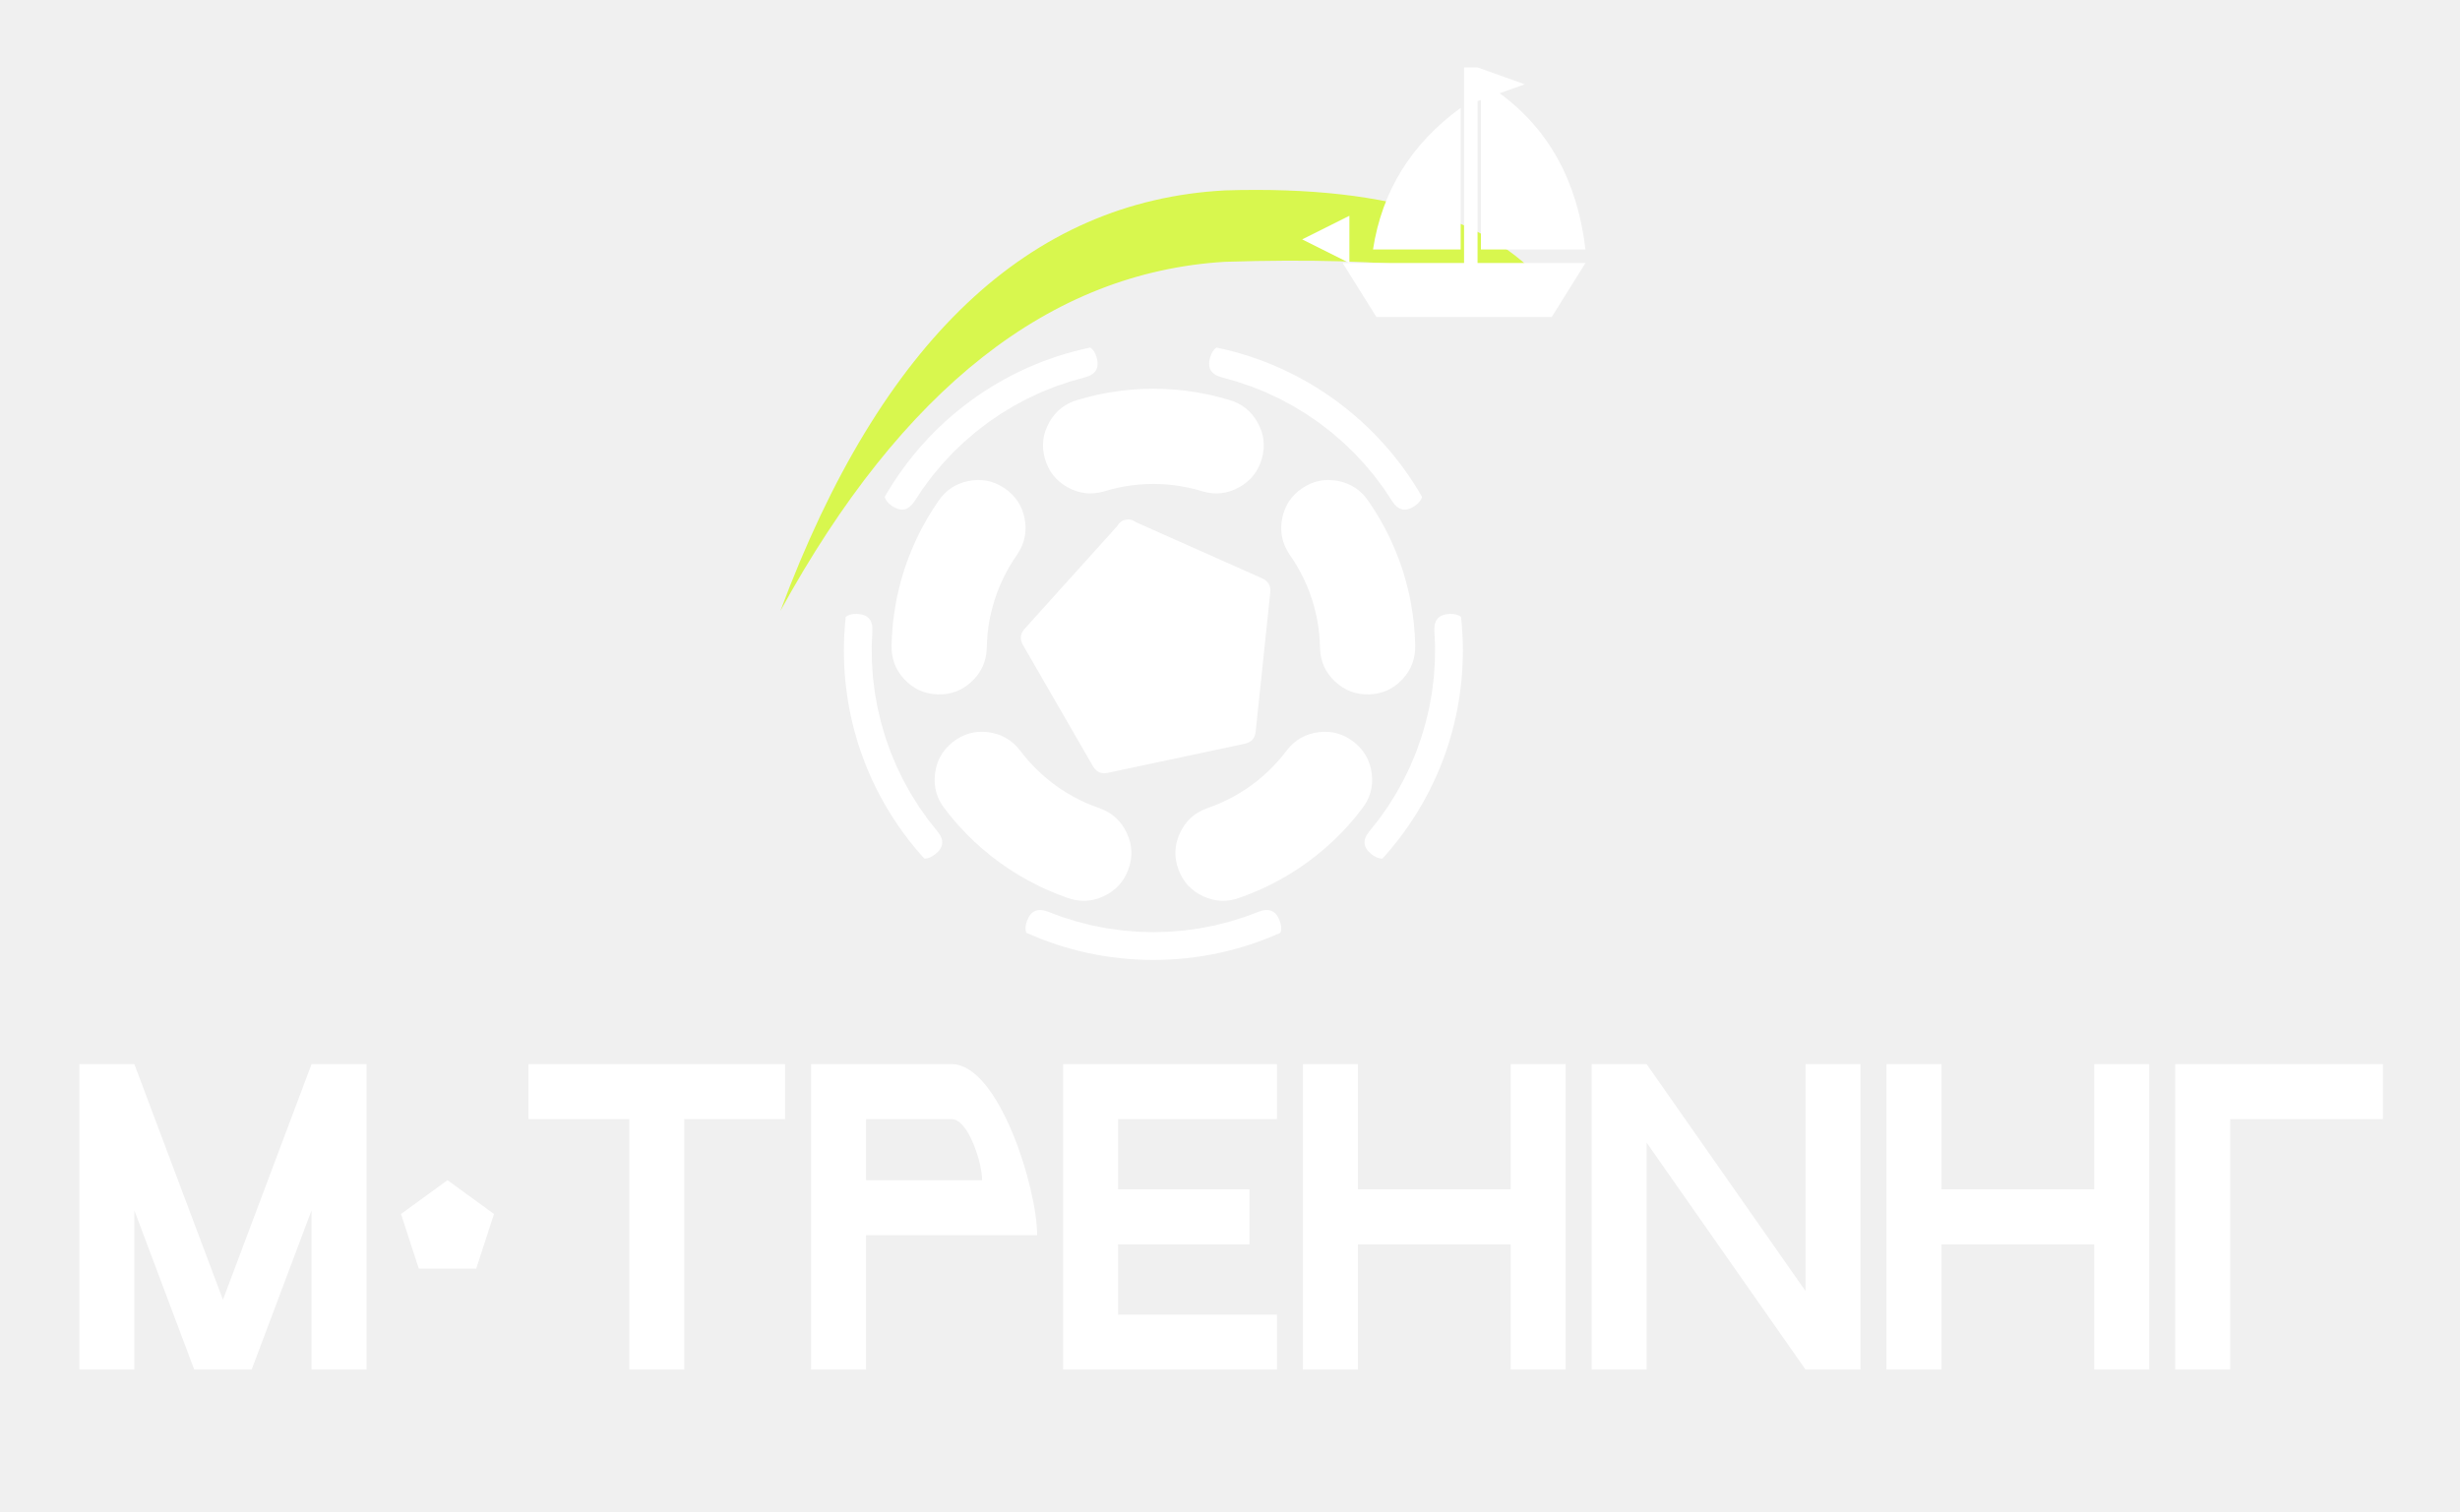
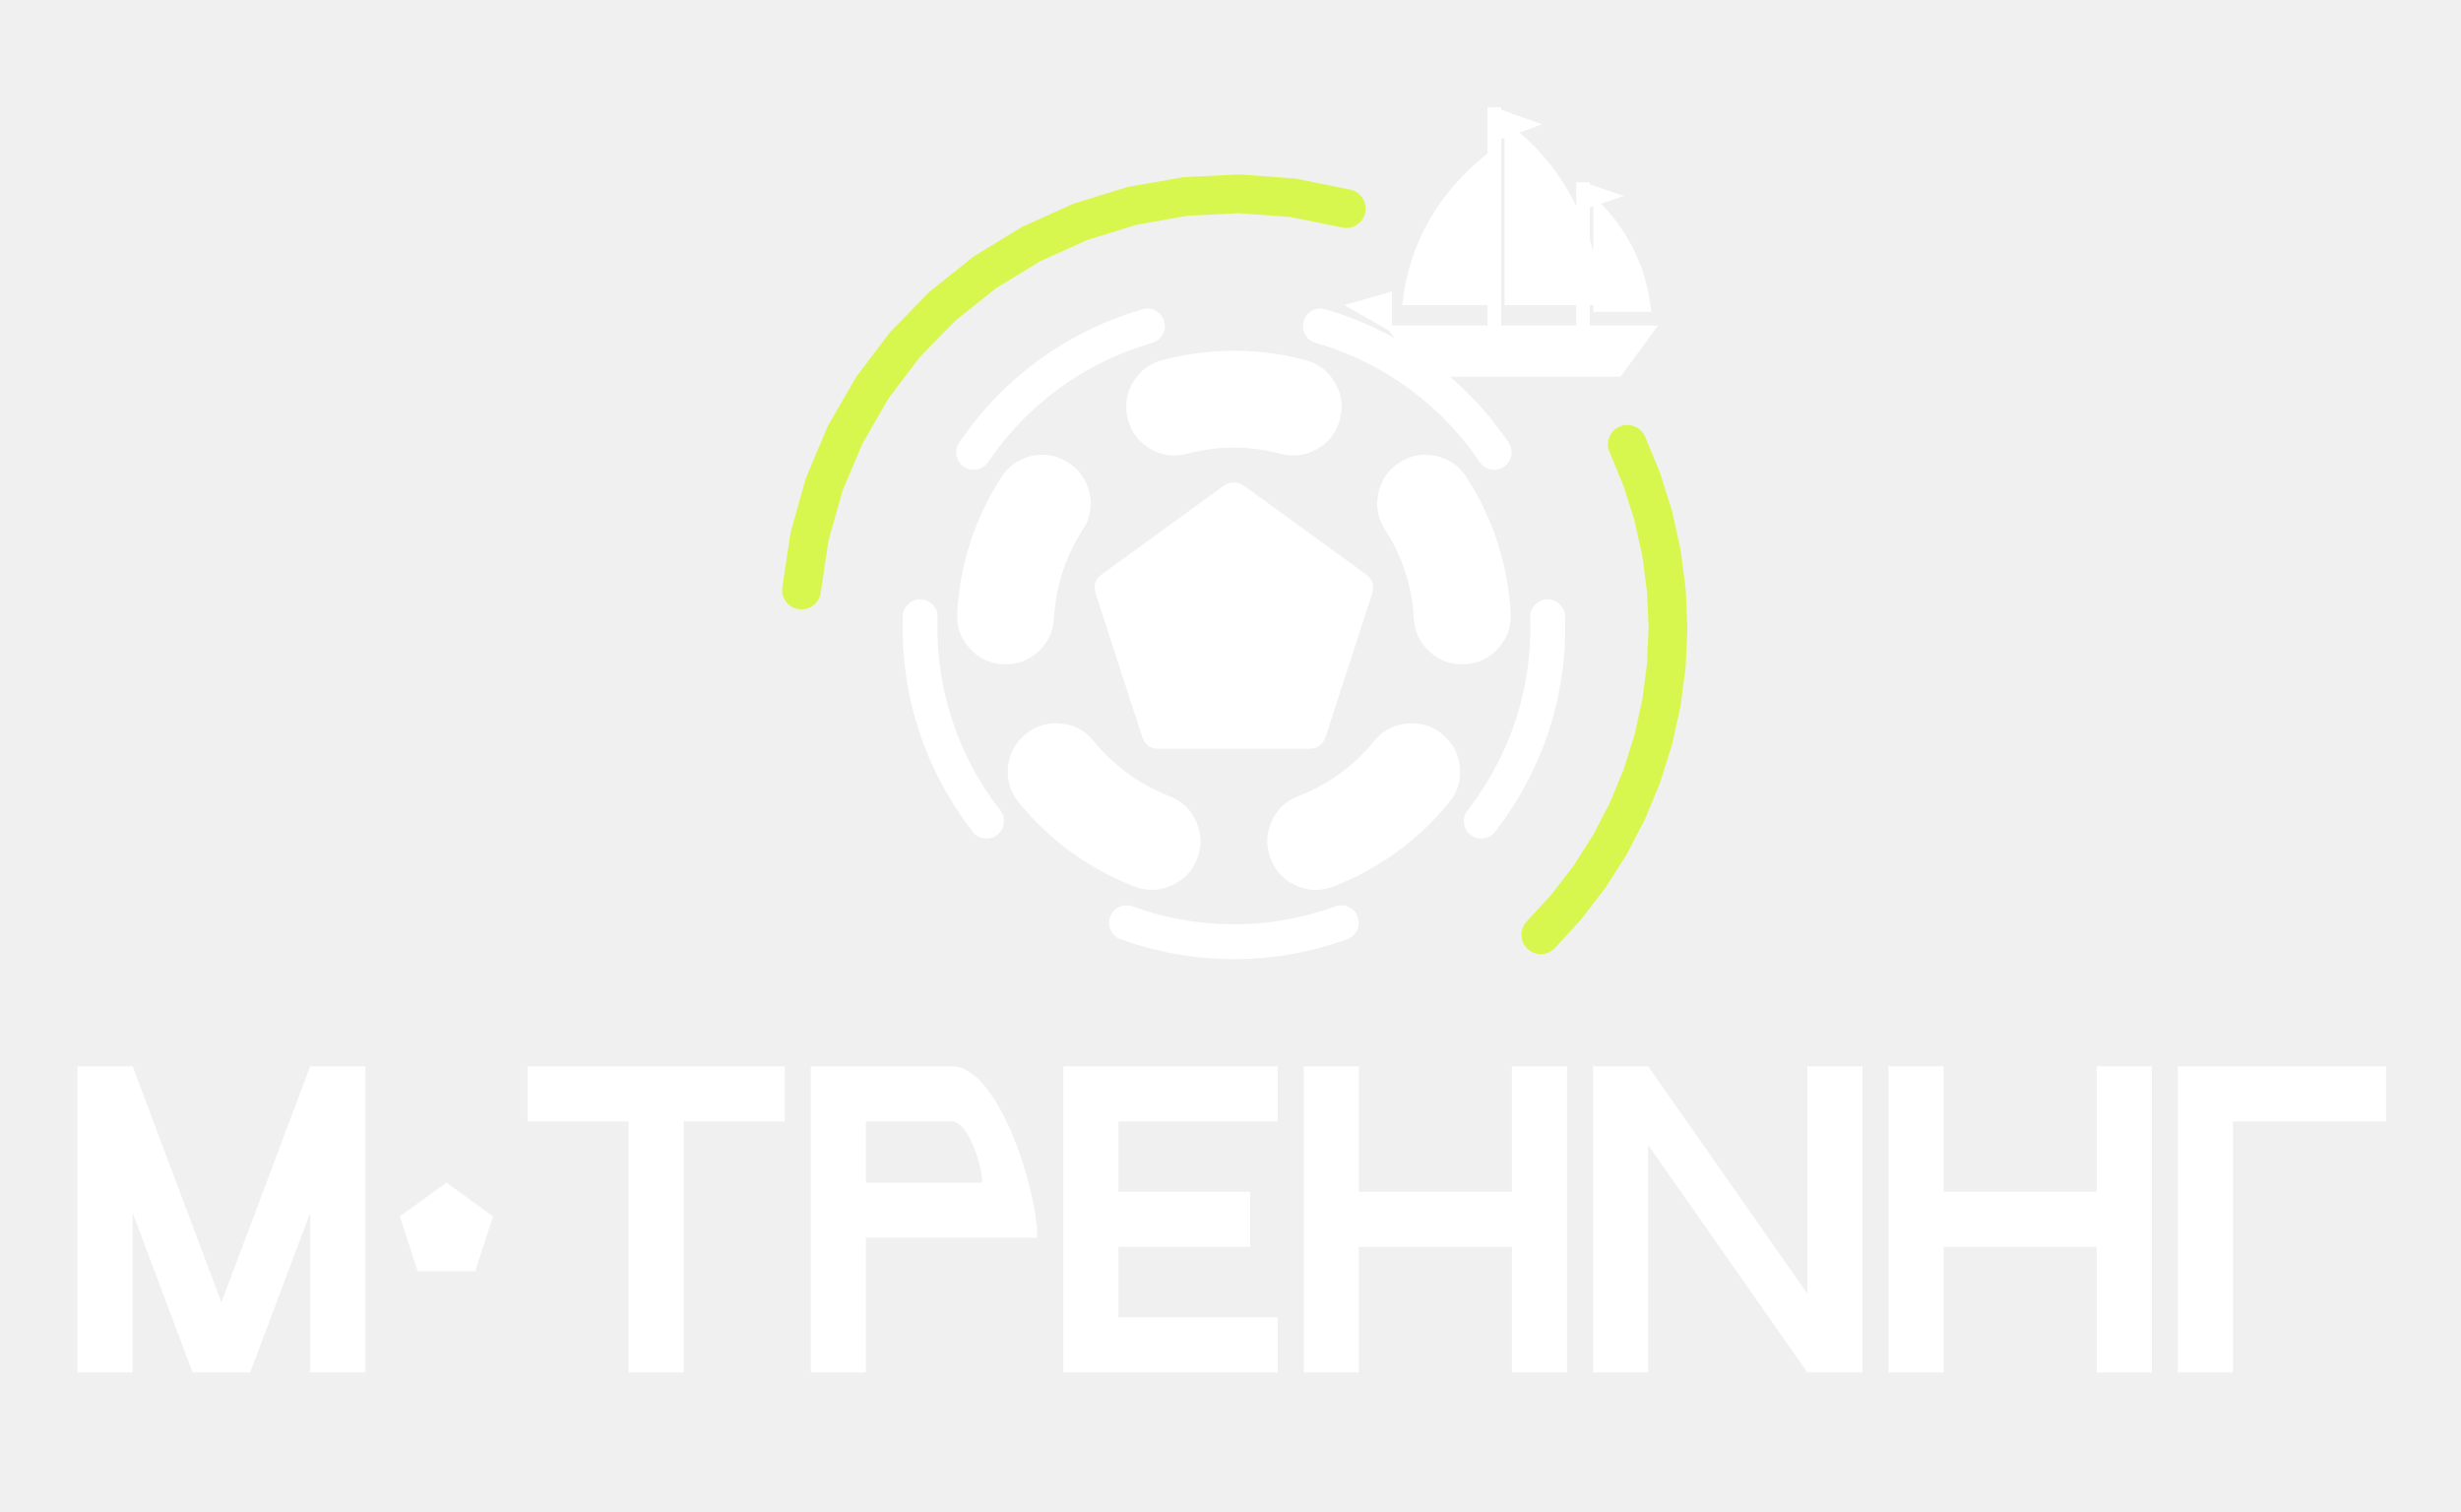
- <svg xmlns="http://www.w3.org/2000/svg" viewBox="0 0 620 381" role="img" aria-labelledby="t">
-   <g transform="translate(182.69 12)">
-     <path fill="#FFFFFF" d="M101 119.05Q102.26 118.68 103.59 119.64L135.4 133.8Q137.73 134.84 137.46 137.37L133.78 172.44Q133.51 174.97 131.02 175.5L96.53 182.83Q94.04 183.36 92.77 181.16L75.13 150.61Q73.86 148.41 75.56 146.52L98.87 120.64Q99.69 119.23 101 119.05ZM162.21 114.35 163.48 116.26Q163.62 116.47 163.75 116.68L164.95 118.64Q165.08 118.86 165.2 119.08L166.31 121.08Q166.43 121.3 166.54 121.53L167.57 123.58Q167.68 123.81 167.78 124.04L168.72 126.13Q168.82 126.36 168.91 126.6L169.76 128.73Q169.85 128.96 169.94 129.2L170.69 131.36Q170.77 131.6 170.85 131.85L171.51 134.04Q171.58 134.28 171.64 134.53L172.21 136.75Q172.27 136.99 172.33 137.24L172.8 139.48Q172.85 139.73 172.89 139.98L173.27 142.24Q173.31 142.49 173.35 142.74L173.63 145.01Q173.66 145.26 173.68 145.52L173.86 147.8Q173.88 148.05 173.89 148.31L173.98 150.59Q174.17 155.56 170.8 159.21Q167.42 162.86 162.46 163.05Q157.49 163.24 153.84 159.86Q150.19 156.49 150 151.52L149.92 149.49L149.78 147.71L149.56 145.95L149.27 144.19L148.9 142.45L148.46 140.73L147.94 139.02L147.36 137.34L146.7 135.69L145.97 134.06L145.18 132.47L144.32 130.91L143.39 129.39L142.26 127.7Q139.5 123.57 140.46 118.69Q141.43 113.82 145.56 111.05Q149.69 108.29 154.57 109.26Q159.44 110.22 162.21 114.35ZM42.02 150.59 42.11 148.31Q42.12 148.05 42.14 147.8L42.32 145.52Q42.34 145.26 42.37 145.01L42.65 142.74Q42.69 142.49 42.73 142.24L43.11 139.98Q43.15 139.73 43.2 139.48L43.67 137.24Q43.73 136.99 43.79 136.75L44.36 134.53Q44.42 134.28 44.49 134.04L45.15 131.85Q45.23 131.6 45.31 131.36L46.06 129.2Q46.15 128.96 46.24 128.73L47.09 126.6Q47.18 126.36 47.28 126.13L48.22 124.04Q48.32 123.81 48.43 123.58L49.46 121.53Q49.57 121.3 49.69 121.08L50.8 119.08Q50.92 118.86 51.05 118.64L52.25 116.68Q52.38 116.47 52.52 116.26L53.79 114.35Q56.56 110.22 61.43 109.26Q66.31 108.29 70.44 111.05Q74.57 113.82 75.54 118.69Q76.5 123.57 73.74 127.7L72.61 129.39L71.68 130.91L70.82 132.47L70.03 134.06L69.3 135.69L68.64 137.34L68.06 139.02L67.54 140.73L67.1 142.45L66.73 144.19L66.44 145.95L66.22 147.71L66.08 149.49L66 151.52Q65.81 156.49 62.16 159.86Q58.51 163.24 53.54 163.05Q48.58 162.86 45.2 159.21Q41.83 155.56 42.02 150.59ZM160.55 191.92 159.14 193.72Q158.98 193.92 158.82 194.11L157.33 195.85Q157.16 196.04 156.99 196.23L155.42 197.9Q155.25 198.09 155.07 198.26L153.44 199.87Q153.25 200.05 153.07 200.22L151.37 201.75Q151.18 201.92 150.98 202.08L149.22 203.54Q149.02 203.71 148.82 203.86L147 205.24Q146.8 205.4 146.59 205.54L144.71 206.85Q144.5 206.99 144.28 207.13L142.35 208.35Q142.13 208.49 141.91 208.62L139.93 209.76Q139.71 209.89 139.48 210L137.45 211.06Q137.23 211.18 137 211.29L134.93 212.26Q134.7 212.36 134.46 212.46L132.35 213.34Q132.11 213.44 131.87 213.53L129.73 214.32Q125.06 216.04 120.55 213.95Q116.04 211.87 114.32 207.2Q112.6 202.54 114.69 198.03Q116.77 193.51 121.43 191.8L123.34 191.09L124.99 190.41L126.6 189.65L128.18 188.83L129.72 187.94L131.22 186.99L132.69 185.98L134.1 184.9L135.47 183.76L136.79 182.57L138.06 181.32L139.28 180.02L140.44 178.67L141.7 177.07Q144.77 173.17 149.71 172.58Q154.64 171.99 158.55 175.07Q162.45 178.14 163.04 183.08Q163.63 188.02 160.55 191.92ZM86.27 214.32 84.13 213.53Q83.89 213.44 83.65 213.34L81.54 212.46Q81.3 212.36 81.07 212.26L79 211.29Q78.77 211.18 78.55 211.06L76.52 210Q76.29 209.89 76.07 209.76L74.09 208.62Q73.87 208.49 73.65 208.35L71.72 207.13Q71.5 206.99 71.29 206.85L69.41 205.54Q69.2 205.4 69 205.24L67.18 203.86Q66.98 203.71 66.78 203.54L65.02 202.08Q64.82 201.92 64.63 201.75L62.93 200.22Q62.75 200.05 62.56 199.87L60.93 198.26Q60.75 198.09 60.58 197.9L59.01 196.23Q58.84 196.04 58.67 195.85L57.18 194.11Q57.02 193.92 56.86 193.72L55.45 191.92Q52.37 188.02 52.96 183.08Q53.55 178.14 57.45 175.07Q61.36 171.99 66.29 172.58Q71.23 173.17 74.3 177.07L75.56 178.67L76.72 180.02L77.94 181.32L79.21 182.57L80.53 183.76L81.9 184.9L83.31 185.98L84.78 186.99L86.28 187.94L87.82 188.83L89.4 189.65L91.01 190.41L92.66 191.09L94.57 191.8Q99.23 193.51 101.31 198.03Q103.4 202.54 101.68 207.2Q99.96 211.87 95.45 213.95Q90.94 216.04 86.27 214.32ZM88.95 88.81 91.15 88.19Q91.39 88.12 91.64 88.06L93.87 87.53Q94.12 87.47 94.37 87.43L96.61 86.99Q96.86 86.94 97.11 86.91L99.38 86.57Q99.63 86.53 99.88 86.5L102.16 86.26Q102.41 86.23 102.67 86.22L104.95 86.07Q105.2 86.06 105.46 86.05L107.75 86Q108 86 108.25 86L110.54 86.05Q110.8 86.06 111.05 86.07L113.33 86.22Q113.59 86.23 113.84 86.26L116.12 86.5Q116.37 86.53 116.62 86.57L118.89 86.91Q119.14 86.94 119.39 86.99L121.63 87.43Q121.88 87.47 122.13 87.53L124.36 88.06Q124.61 88.12 124.85 88.19L127.05 88.81Q131.84 90.16 134.26 94.5Q136.69 98.84 135.34 103.62Q133.98 108.41 129.64 110.83Q125.31 113.26 120.52 111.91L118.57 111.35L116.83 110.94L115.09 110.6L113.33 110.34L111.56 110.15L109.78 110.04L108 110L106.22 110.04L104.44 110.15L102.67 110.34L100.91 110.6L99.17 110.94L97.43 111.35L95.48 111.91Q90.69 113.26 86.36 110.83Q82.02 108.41 80.66 103.62Q79.31 98.84 81.74 94.5Q84.16 90.16 88.95 88.81ZM140.02 223.15C130.25 227.55 119.41 230 108 230C96.59 230 85.75 227.55 75.98 223.15Q75.5 221.9 76.16 220.14Q77.55 216.39 81.3 217.79L85.05 219.19L88.77 220.34L92.55 221.3L96.37 222.04L100.23 222.57L104.11 222.89L108 223L111.89 222.89L115.77 222.57L119.63 222.04L123.45 221.3L127.23 220.34L130.95 219.19L134.7 217.79Q138.45 216.39 139.84 220.14Q140.5 221.9 140.02 223.15ZM185.54 143.52C185.85 146.31 186 149.13 186 152C186 172.19 178.33 190.59 165.74 204.44Q164.42 204.5 162.97 203.34Q159.83 200.86 162.32 197.72L164.81 194.59L167.06 191.41L169.13 188.11L171.02 184.7L172.72 181.2L174.22 177.61L175.52 173.94L176.62 170.2L177.52 166.41L178.21 162.58L178.68 158.72L178.94 154.83L178.99 150.94L178.82 146.94Q178.65 142.94 182.65 142.77Q184.51 142.69 185.54 143.52ZM50.26 204.44C37.67 190.59 30 172.19 30 152C30 149.13 30.15 146.31 30.46 143.52Q31.49 142.69 33.35 142.77Q37.35 142.94 37.18 146.94L37.01 150.94L37.06 154.83L37.32 158.72L37.79 162.58L38.48 166.41L39.38 170.2L40.48 173.94L41.78 177.61L43.28 181.2L44.98 184.7L46.87 188.11L48.94 191.41L51.19 194.59L53.68 197.72Q56.17 200.86 53.03 203.34Q51.58 204.5 50.26 204.44ZM123.91 75.62C146.08 80.22 164.8 94.22 175.72 113.27Q175.38 114.55 173.82 115.59Q170.48 117.8 168.27 114.47L166.06 111.13L163.73 108.01L161.23 105.02L158.58 102.17L155.77 99.48L152.82 96.94L149.73 94.56L146.52 92.36L143.19 90.34L139.76 88.5L136.23 86.85L132.62 85.41L128.93 84.16L125.07 83.08Q121.22 82.01 122.29 78.15Q122.79 76.35 123.91 75.62ZM40.28 113.27C51.2 94.22 69.92 80.22 92.09 75.62Q93.21 76.35 93.71 78.15Q94.78 82.01 90.93 83.08L87.07 84.16L83.38 85.41L79.77 86.85L76.24 88.5L72.81 90.34L69.48 92.36L66.27 94.56L63.18 96.94L60.23 99.48L57.42 102.17L54.77 105.02L52.27 108.01L49.94 111.13L47.73 114.47Q46.62 116.13 45.24 116.41Q43.85 116.69 42.18 115.59Q40.62 114.55 40.28 113.27Z" />
-     <path fill="#D8F74E" d="M14 142Q52 40 126 36Q190 34 210 64Q190 52 126 54Q60 58 14 142Z" />
-     <path fill="#FFFFFF" d="M155.7 54.3H186.3V5H189.7L201.6 9.25L195.27 11.51Q213.87 25.12 216.9 50.9H190.55V13.2L189.7 13.5V54.3H216.9L208.4 67.9H164.2ZM185.45 15.2V50.9H163.35Q166.75 28.8 185.45 15.2ZM157.4 54.3 145.5 48.35 157.4 42.4Z" />
+ <svg xmlns="http://www.w3.org/2000/svg" viewBox="0 0 635 390" role="img" aria-labelledby="t">
+   <g transform="translate(190.38 12)">
+     <path fill="#FFFFFF" d="M129.73 112.83Q130.37 113.09 130.89 113.54L162.03 136.16Q164.67 138.08 163.66 141.19L151.68 178.09Q150.67 181.2 147.4 181.2H108.6Q105.33 181.2 104.32 178.09L92.34 141.19Q91.33 138.08 93.97 136.16L125.11 113.54Q125.63 113.09 126.27 112.83Q127.09 112.48 128 112.49Q128.91 112.48 129.73 112.83ZM188.09 111.26 189.26 113.13Q189.38 113.33 189.5 113.53L190.59 115.44Q190.71 115.65 190.82 115.85L191.84 117.81Q191.95 118.02 192.05 118.23L193 120.22Q193.1 120.43 193.19 120.64L194.07 122.67Q194.16 122.88 194.25 123.1L195.04 125.16Q195.13 125.38 195.21 125.6L195.93 127.68Q196 127.9 196.07 128.13L196.71 130.24Q196.78 130.46 196.84 130.69L197.4 132.82Q197.46 133.05 197.51 133.28L198 135.43Q198.05 135.66 198.09 135.89L198.49 138.06Q198.54 138.29 198.57 138.52L198.89 140.7Q198.92 140.93 198.95 141.16L199.19 143.36Q199.21 143.59 199.23 143.82L199.39 146.02Q199.76 151.19 196.36 155.1Q192.97 159.01 187.81 159.38Q182.64 159.75 178.73 156.36Q174.82 152.96 174.45 147.8L174.31 145.83L174.12 144.1L173.87 142.38L173.55 140.67L173.17 138.98L172.73 137.29L172.22 135.63L171.65 133.99L171.02 132.37L170.34 130.77L169.59 129.2L168.78 127.66L167.92 126.15L166.87 124.48Q164.13 120.08 165.31 115.04Q166.48 110 170.87 107.26Q175.27 104.52 180.31 105.69Q185.35 106.86 188.09 111.26ZM183.42 195.18 182 196.87Q181.85 197.04 181.69 197.22L180.21 198.85Q180.05 199.02 179.89 199.19L178.34 200.77Q178.18 200.94 178.01 201.1L176.41 202.62Q176.24 202.78 176.06 202.93L174.41 204.39Q174.23 204.54 174.05 204.69L172.34 206.09Q172.16 206.23 171.98 206.38L170.21 207.71Q170.03 207.85 169.84 207.98L168.03 209.24Q167.84 209.38 167.64 209.5L165.78 210.7Q165.59 210.83 165.39 210.94L163.49 212.07Q163.29 212.19 163.08 212.3L161.14 213.35Q160.94 213.46 160.73 213.57L158.75 214.55Q158.54 214.65 158.33 214.75L156.32 215.65Q156.1 215.75 155.89 215.84L153.84 216.67Q149.04 218.61 144.27 216.59Q139.51 214.58 137.56 209.78Q135.61 204.98 137.63 200.21Q139.65 195.44 144.45 193.5L146.27 192.76L147.86 192.04L149.42 191.27L150.95 190.44L152.44 189.55L153.91 188.61L155.33 187.62L156.72 186.57L158.07 185.47L159.37 184.32L160.63 183.12L161.85 181.88L163.02 180.59L164.29 179.08Q167.62 175.12 172.78 174.68Q177.94 174.23 181.9 177.56Q185.86 180.9 186.31 186.06Q186.75 191.21 183.42 195.18ZM56.61 146.02 56.77 143.82Q56.79 143.59 56.81 143.36L57.05 141.16Q57.08 140.93 57.11 140.7L57.43 138.52Q57.46 138.29 57.51 138.06L57.91 135.89Q57.95 135.66 58 135.43L58.49 133.28Q58.54 133.05 58.6 132.82L59.16 130.69Q59.22 130.46 59.29 130.24L59.93 128.13Q60 127.9 60.07 127.68L60.79 125.6Q60.87 125.38 60.96 125.16L61.75 123.1Q61.84 122.88 61.93 122.67L62.81 120.64Q62.9 120.43 63 120.22L63.95 118.23Q64.05 118.02 64.16 117.81L65.18 115.85Q65.29 115.65 65.41 115.44L66.5 113.53Q66.62 113.33 66.74 113.13L67.91 111.26Q70.65 106.86 75.69 105.69Q80.73 104.52 85.13 107.26Q89.52 110 90.69 115.04Q91.87 120.08 89.13 124.48L88.08 126.15L87.22 127.66L86.41 129.2L85.66 130.77L84.98 132.37L84.35 133.99L83.78 135.63L83.27 137.29L82.83 138.98L82.45 140.67L82.13 142.38L81.88 144.1L81.69 145.83L81.55 147.8Q81.18 152.96 77.27 156.36Q73.36 159.75 68.19 159.38Q63.03 159.01 59.64 155.1Q56.24 151.19 56.61 146.02ZM102.16 216.67 100.11 215.84Q99.9 215.75 99.68 215.65L97.67 214.75Q97.46 214.65 97.25 214.55L95.27 213.57Q95.06 213.46 94.86 213.35L92.92 212.3Q92.71 212.19 92.51 212.07L90.61 210.94Q90.41 210.83 90.22 210.7L88.36 209.5Q88.16 209.38 87.97 209.24L86.16 207.98Q85.97 207.85 85.79 207.71L84.02 206.38Q83.84 206.23 83.66 206.09L81.95 204.69Q81.77 204.54 81.59 204.39L79.94 202.93Q79.76 202.78 79.59 202.62L77.99 201.1Q77.82 200.94 77.66 200.77L76.11 199.19Q75.95 199.02 75.79 198.85L74.31 197.22Q74.15 197.04 74 196.87L72.58 195.18Q69.25 191.21 69.69 186.06Q70.14 180.9 74.1 177.56Q78.06 174.23 83.22 174.68Q88.38 175.12 91.71 179.08L92.98 180.59L94.15 181.88L95.37 183.12L96.63 184.32L97.93 185.47L99.28 186.57L100.67 187.62L102.09 188.61L103.56 189.55L105.05 190.44L106.58 191.27L108.14 192.04L109.73 192.76L111.55 193.5Q116.35 195.44 118.37 200.21Q120.39 204.98 118.44 209.78Q116.49 214.58 111.73 216.59Q106.96 218.61 102.16 216.67ZM109.72 80.88 111.86 80.35Q112.09 80.29 112.32 80.24L114.48 79.79Q114.71 79.74 114.94 79.71L117.11 79.34Q117.34 79.3 117.57 79.27L119.76 78.98Q119.99 78.95 120.23 78.93L122.42 78.72Q122.66 78.7 122.89 78.68L125.09 78.56Q125.33 78.55 125.56 78.54L127.77 78.5Q128 78.5 128.23 78.5L130.44 78.54Q130.67 78.55 130.91 78.56L133.11 78.68Q133.34 78.7 133.58 78.72L135.77 78.93Q136.01 78.95 136.24 78.98L138.43 79.27Q138.66 79.3 138.89 79.34L141.06 79.71Q141.29 79.74 141.52 79.79L143.68 80.24Q143.91 80.29 144.14 80.35L146.28 80.88Q151.3 82.12 153.98 86.56Q156.65 90.99 155.4 96.02Q154.16 101.04 149.72 103.72Q145.29 106.39 140.26 105.14L138.35 104.67L136.64 104.31L134.93 104.02L133.21 103.79L131.47 103.63L129.74 103.53L128 103.5L126.26 103.53L124.53 103.63L122.79 103.79L121.07 104.02L119.36 104.31L117.65 104.67L115.74 105.14Q110.71 106.39 106.28 103.72Q101.84 101.04 100.6 96.02Q99.35 90.99 102.02 86.56Q104.7 82.12 109.72 80.88ZM157.14 230.38 153.31 231.67Q153.2 231.7 153.09 231.73L149.21 232.83Q149.1 232.86 148.99 232.88L145.05 233.78Q144.94 233.81 144.83 233.83L140.85 234.53Q140.74 234.55 140.63 234.56L136.62 235.06Q136.51 235.08 136.4 235.08L132.37 235.39Q132.26 235.4 132.15 235.4L128.11 235.5Q128 235.5 127.89 235.5L123.85 235.4Q123.74 235.4 123.63 235.39L119.6 235.08Q119.49 235.08 119.38 235.06L115.37 234.56Q115.26 234.55 115.15 234.53L111.17 233.83Q111.06 233.81 110.95 233.78L107.01 232.88Q106.9 232.86 106.79 232.83L102.91 231.73Q102.8 231.7 102.69 231.67L98.86 230.38Q97.1 229.79 96.27 228.12Q95.44 226.45 96.03 224.68Q96.62 222.91 98.29 222.09Q99.96 221.26 101.73 221.85L105.45 223.1L109.12 224.13L112.84 224.98L116.6 225.64L120.38 226.12L124.19 226.4L128 226.5L131.81 226.4L135.62 226.12L139.4 225.64L143.16 224.98L146.88 224.13L150.55 223.1L154.27 221.85Q156.04 221.26 157.71 222.09Q159.38 222.91 159.97 224.68Q160.56 226.45 159.73 228.12Q158.9 229.79 157.14 230.38ZM57.18 102.1 59.52 98.81Q59.59 98.71 59.66 98.63L62.16 95.46Q62.23 95.37 62.3 95.28L64.96 92.24Q65.03 92.16 65.11 92.08L67.92 89.17Q68 89.09 68.08 89.01L71.02 86.25Q71.11 86.18 71.19 86.1L74.27 83.49Q74.36 83.42 74.45 83.35L77.65 80.9Q77.74 80.83 77.84 80.76L81.16 78.47Q81.25 78.41 81.35 78.35L84.79 76.23Q84.88 76.17 84.98 76.11L88.52 74.16Q88.61 74.11 88.72 74.06L92.35 72.29Q92.45 72.24 92.55 72.2L96.26 70.61Q96.37 70.57 96.47 70.53L100.26 69.13Q100.37 69.09 100.47 69.05L104.33 67.84Q106.1 67.29 107.76 68.15Q109.41 69.01 109.97 70.79Q110.53 72.57 109.66 74.22Q108.8 75.87 107.02 76.43L103.27 77.61L99.7 78.93L96.19 80.43L92.76 82.1L89.42 83.94L86.18 85.95L83.04 88.11L80.01 90.43L77.1 92.9L74.31 95.5L71.66 98.25L69.15 101.12L66.79 104.11L64.51 107.31Q63.43 108.83 61.6 109.14Q59.76 109.45 58.24 108.37Q56.72 107.29 56.41 105.45Q56.1 103.62 57.18 102.1ZM151.67 67.84 155.53 69.05Q155.63 69.09 155.74 69.13L159.53 70.53Q159.63 70.57 159.74 70.61L163.45 72.2Q163.55 72.24 163.65 72.29L167.28 74.06Q167.39 74.11 167.48 74.16L171.02 76.11Q171.12 76.17 171.21 76.23L174.65 78.35Q174.75 78.41 174.84 78.47L178.16 80.76Q178.26 80.83 178.35 80.9L181.55 83.35Q181.64 83.42 181.73 83.49L184.81 86.1Q184.89 86.18 184.98 86.25L187.92 89.01Q188 89.09 188.08 89.17L190.89 92.08Q190.97 92.16 191.04 92.24L193.7 95.28Q193.77 95.37 193.84 95.46L196.34 98.63Q196.41 98.71 196.48 98.81L198.82 102.1Q199.9 103.62 199.59 105.45Q199.28 107.29 197.76 108.37Q196.24 109.45 194.4 109.14Q192.57 108.83 191.49 107.31L189.21 104.11L186.85 101.12L184.34 98.25L181.69 95.5L178.9 92.9L175.99 90.43L172.96 88.11L169.82 85.95L166.58 83.94L163.24 82.1L159.81 80.43L156.3 78.93L152.73 77.61L148.98 76.43Q147.2 75.87 146.34 74.22Q145.47 72.57 146.03 70.79Q146.59 69.01 148.24 68.15Q149.9 67.29 151.67 67.84ZM60.56 202.55 58.15 199.31Q58.08 199.22 58.02 199.12L55.78 195.76Q55.72 195.67 55.66 195.57L53.59 192.11Q53.53 192.01 53.48 191.91L51.58 188.34Q51.53 188.25 51.48 188.14L49.77 184.49Q49.72 184.39 49.68 184.28L48.14 180.55Q48.1 180.44 48.06 180.34L46.72 176.53Q46.68 176.42 46.65 176.31L45.5 172.44Q45.47 172.34 45.44 172.23L44.48 168.3Q44.46 168.19 44.44 168.08L43.67 164.12Q43.65 164.01 43.64 163.9L43.08 159.9Q43.06 159.78 43.05 159.67L42.69 155.65Q42.68 155.54 42.67 155.43L42.51 151.39Q42.51 151.28 42.51 151.17L42.55 147.13Q42.57 145.26 43.9 143.96Q45.23 142.65 47.09 142.67Q48.96 142.69 50.26 144.02Q51.57 145.35 51.55 147.22L51.51 151.14L51.66 154.96L52 158.75L52.53 162.53L53.25 166.28L54.16 169.98L55.25 173.64L56.51 177.24L57.96 180.77L59.58 184.22L61.37 187.59L63.33 190.86L65.45 194.03L67.79 197.19Q68.9 198.68 68.62 200.53Q68.35 202.37 66.85 203.48Q65.36 204.59 63.51 204.32Q61.67 204.05 60.56 202.55ZM213.45 147.13 213.49 151.17Q213.49 151.28 213.49 151.39L213.33 155.43Q213.32 155.54 213.31 155.65L212.95 159.67Q212.94 159.78 212.92 159.9L212.36 163.9Q212.35 164.01 212.33 164.12L211.56 168.08Q211.54 168.19 211.52 168.3L210.56 172.23Q210.53 172.34 210.5 172.44L209.35 176.31Q209.32 176.42 209.28 176.53L207.94 180.34Q207.9 180.44 207.86 180.55L206.32 184.28Q206.28 184.39 206.23 184.49L204.52 188.14Q204.47 188.25 204.42 188.34L202.52 191.91Q202.47 192.01 202.41 192.11L200.34 195.57Q200.28 195.67 200.22 195.76L197.98 199.12Q197.92 199.22 197.85 199.31L195.44 202.55Q194.33 204.05 192.49 204.32Q190.64 204.59 189.15 203.48Q187.65 202.37 187.38 200.53Q187.1 198.68 188.21 197.19L190.55 194.03L192.67 190.86L194.63 187.59L196.42 184.22L198.04 180.77L199.49 177.24L200.75 173.64L201.84 169.98L202.75 166.28L203.47 162.53L204 158.75L204.34 154.96L204.49 151.14L204.45 147.22Q204.43 145.35 205.74 144.02Q207.04 142.69 208.91 142.67Q210.77 142.65 212.1 143.96Q213.43 145.26 213.45 147.13Z" />
+     <path fill="#D8F74E" d="M11.48 139.49 13.56 125.7Q13.61 125.39 13.69 125.09L17.47 111.65Q17.56 111.35 17.68 111.07L23.1 98.21Q23.22 97.92 23.38 97.65L30.35 85.57Q30.51 85.3 30.7 85.05L39.12 73.92Q39.31 73.68 39.53 73.45L49.27 63.46Q49.49 63.24 49.73 63.05L60.64 54.35Q60.89 54.15 61.15 53.99L73.06 46.71Q73.33 46.55 73.61 46.42L86.33 40.68Q86.61 40.55 86.91 40.46L100.24 36.35Q100.54 36.26 100.85 36.2L114.59 33.78Q114.9 33.73 115.21 33.71L129.15 33.01Q129.46 33 129.77 33.02L143.68 34.07Q144 34.09 144.3 34.15L157.98 36.92Q160.01 37.33 161.15 39.05Q162.3 40.78 161.89 42.81Q161.48 44.84 159.75 45.98Q158.03 47.13 156 46.72L142.63 44.01L129.33 43.02L116.02 43.68L102.89 46L90.16 49.93L78.01 55.41L66.63 62.36L56.21 70.67L46.9 80.21L38.86 90.84L32.19 102.38L27.01 114.66L23.4 127.49L21.37 140.98Q21.06 143.03 19.4 144.26Q17.73 145.49 15.68 145.18Q13.63 144.87 12.4 143.21Q11.17 141.54 11.48 139.49ZM234.13 100.75 237.86 109.78Q237.95 109.98 238.01 110.19L240.95 119.51Q241.02 119.72 241.07 119.93L243.18 129.47Q243.23 129.68 243.26 129.9L244.53 139.59Q244.56 139.8 244.57 140.02L245 149.78Q245 150 245 150.22L244.57 159.98Q244.56 160.2 244.53 160.41L243.26 170.1Q243.23 170.32 243.18 170.53L241.07 180.07Q241.02 180.28 240.95 180.49L238.01 189.81Q237.95 190.02 237.86 190.22L234.13 199.25Q234.04 199.45 233.94 199.64L229.43 208.31Q229.33 208.5 229.21 208.69L223.96 216.93Q223.84 217.11 223.71 217.28L217.76 225.04Q217.63 225.21 217.48 225.37L210.88 232.57Q209.48 234.1 207.41 234.19Q205.34 234.28 203.82 232.88Q202.29 231.48 202.2 229.41Q202.11 227.34 203.51 225.82L209.96 218.78L215.65 211.37L220.66 203.5L224.97 195.22L228.54 186.59L231.35 177.69L233.37 168.58L234.59 159.33L235 150L234.59 140.67L233.37 131.42L231.35 122.31L228.54 113.41L224.89 104.58Q224.09 102.67 224.89 100.75Q225.68 98.84 227.59 98.05Q229.51 97.25 231.42 98.05Q233.33 98.84 234.13 100.75Z" />
+     <path fill="#FFFFFF" d="M167.99 73.3 156.48 66.72 168.8 63.2V72H193.44V66.72H171.44Q173.97 43.13 193.44 27.6V15.68H196.96V16.31L207.52 20.08L201.65 22.18Q210.89 30.03 216.32 41.15V35.04H219.84V35.63L228.64 38.56L222.73 40.53Q234.06 52.26 235.68 68.48H220.72V66.72H219.84V72H237.44L227.76 85.2H176.72L167.99 73.3ZM196.96 23.85V72H216.32V66.72H197.84V23.54ZM219.84 41.49V49.91Q220.31 51.35 220.72 52.83V41.2Z" />
  </g>
-   <g transform="translate(20 268.27) scale(0.77)">
+   <g transform="translate(20 275.13) scale(0.79)">
    <path fill="#FFFFFF" d="M0 0H18L47 77.13L76 0H94V100H76V47.87L56.4 100H37.6L18 47.87V100H0ZM495 0H513L565 74.29V0H583V100H565L513 25.71V100H495ZM239.5 0H285.5C300.96 0 313.5 40.54 313.5 56H257.5V100H239.5ZM400.5 0H418.5V41H468.5V0H486.5V100H468.5V59H418.5V100H400.5ZM591.5 0H609.5V41H659.5V0H677.5V100H659.5V59H609.5V100H591.5ZM322 0H392V18H340V41H383V59H340V82H392V100H322ZM147 0H231V18H198V100H180V18H147ZM686 0H754V18H704V100H686ZM257.5 18V38H295.5C295.5 32.48 291.02 18 285.5 18ZM120.5 38 135.72 49.06 129.9 66.94H111.1L105.28 49.06Z" />
  </g>
</svg>
